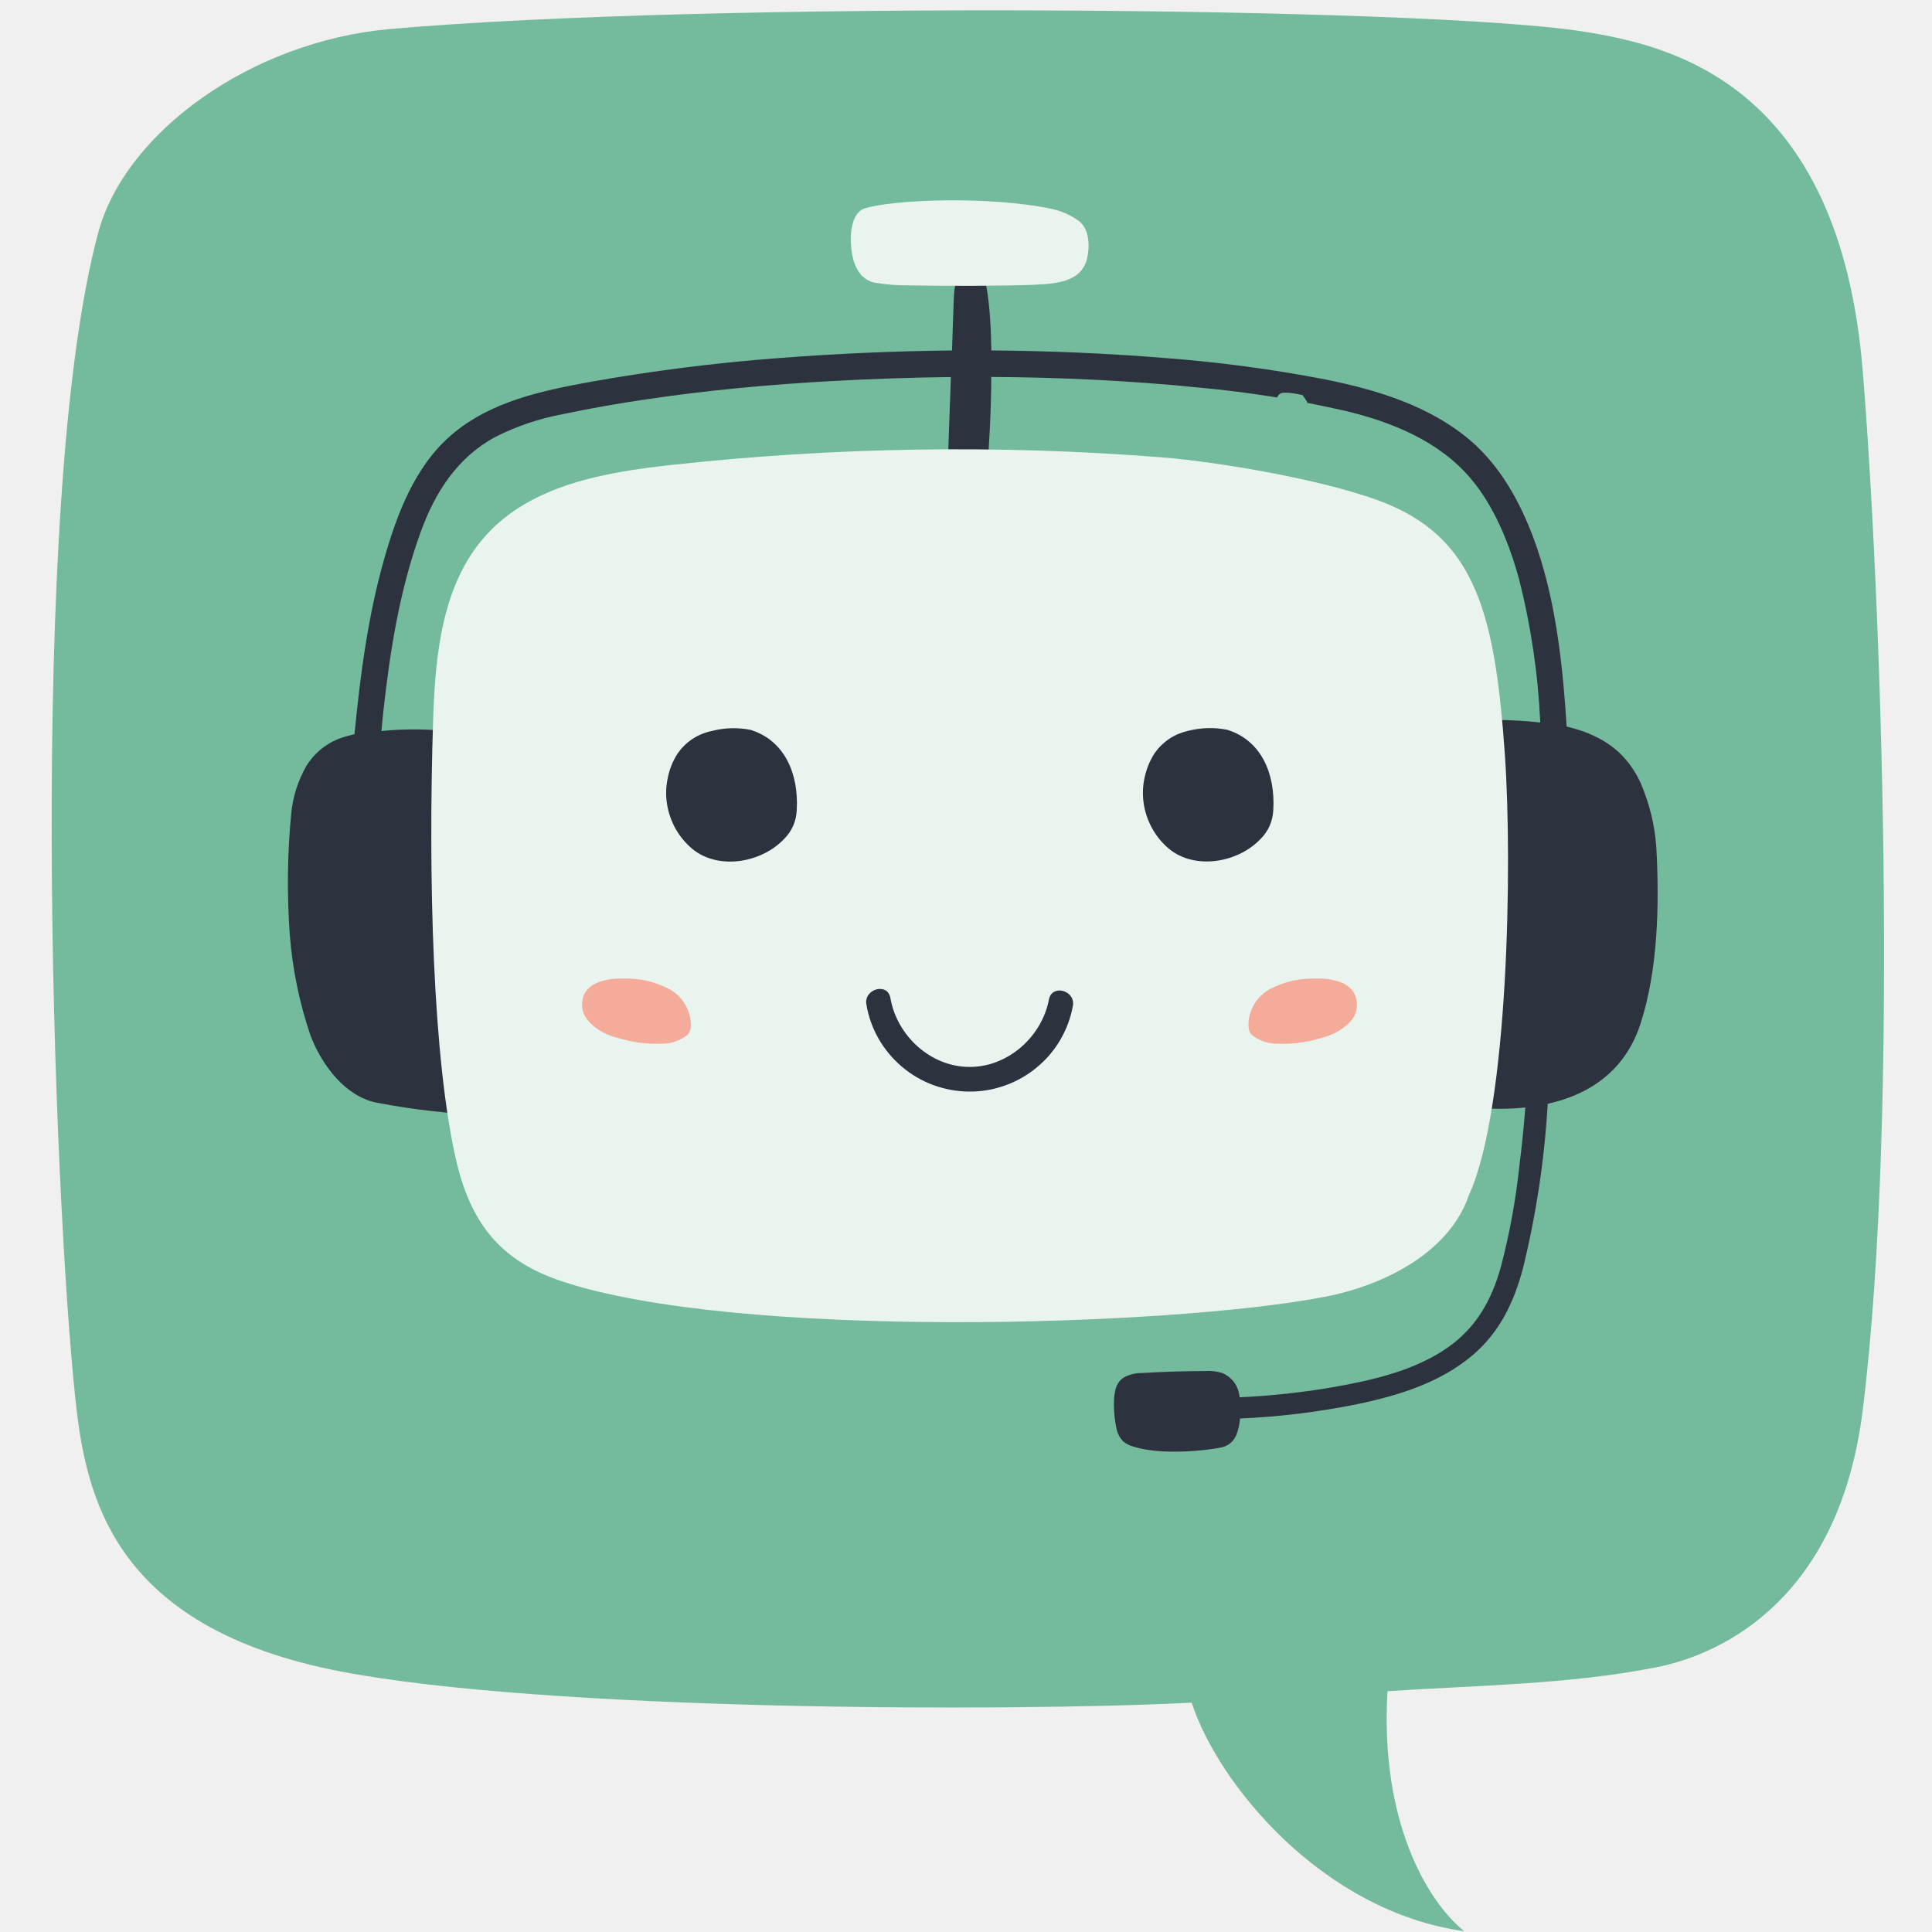
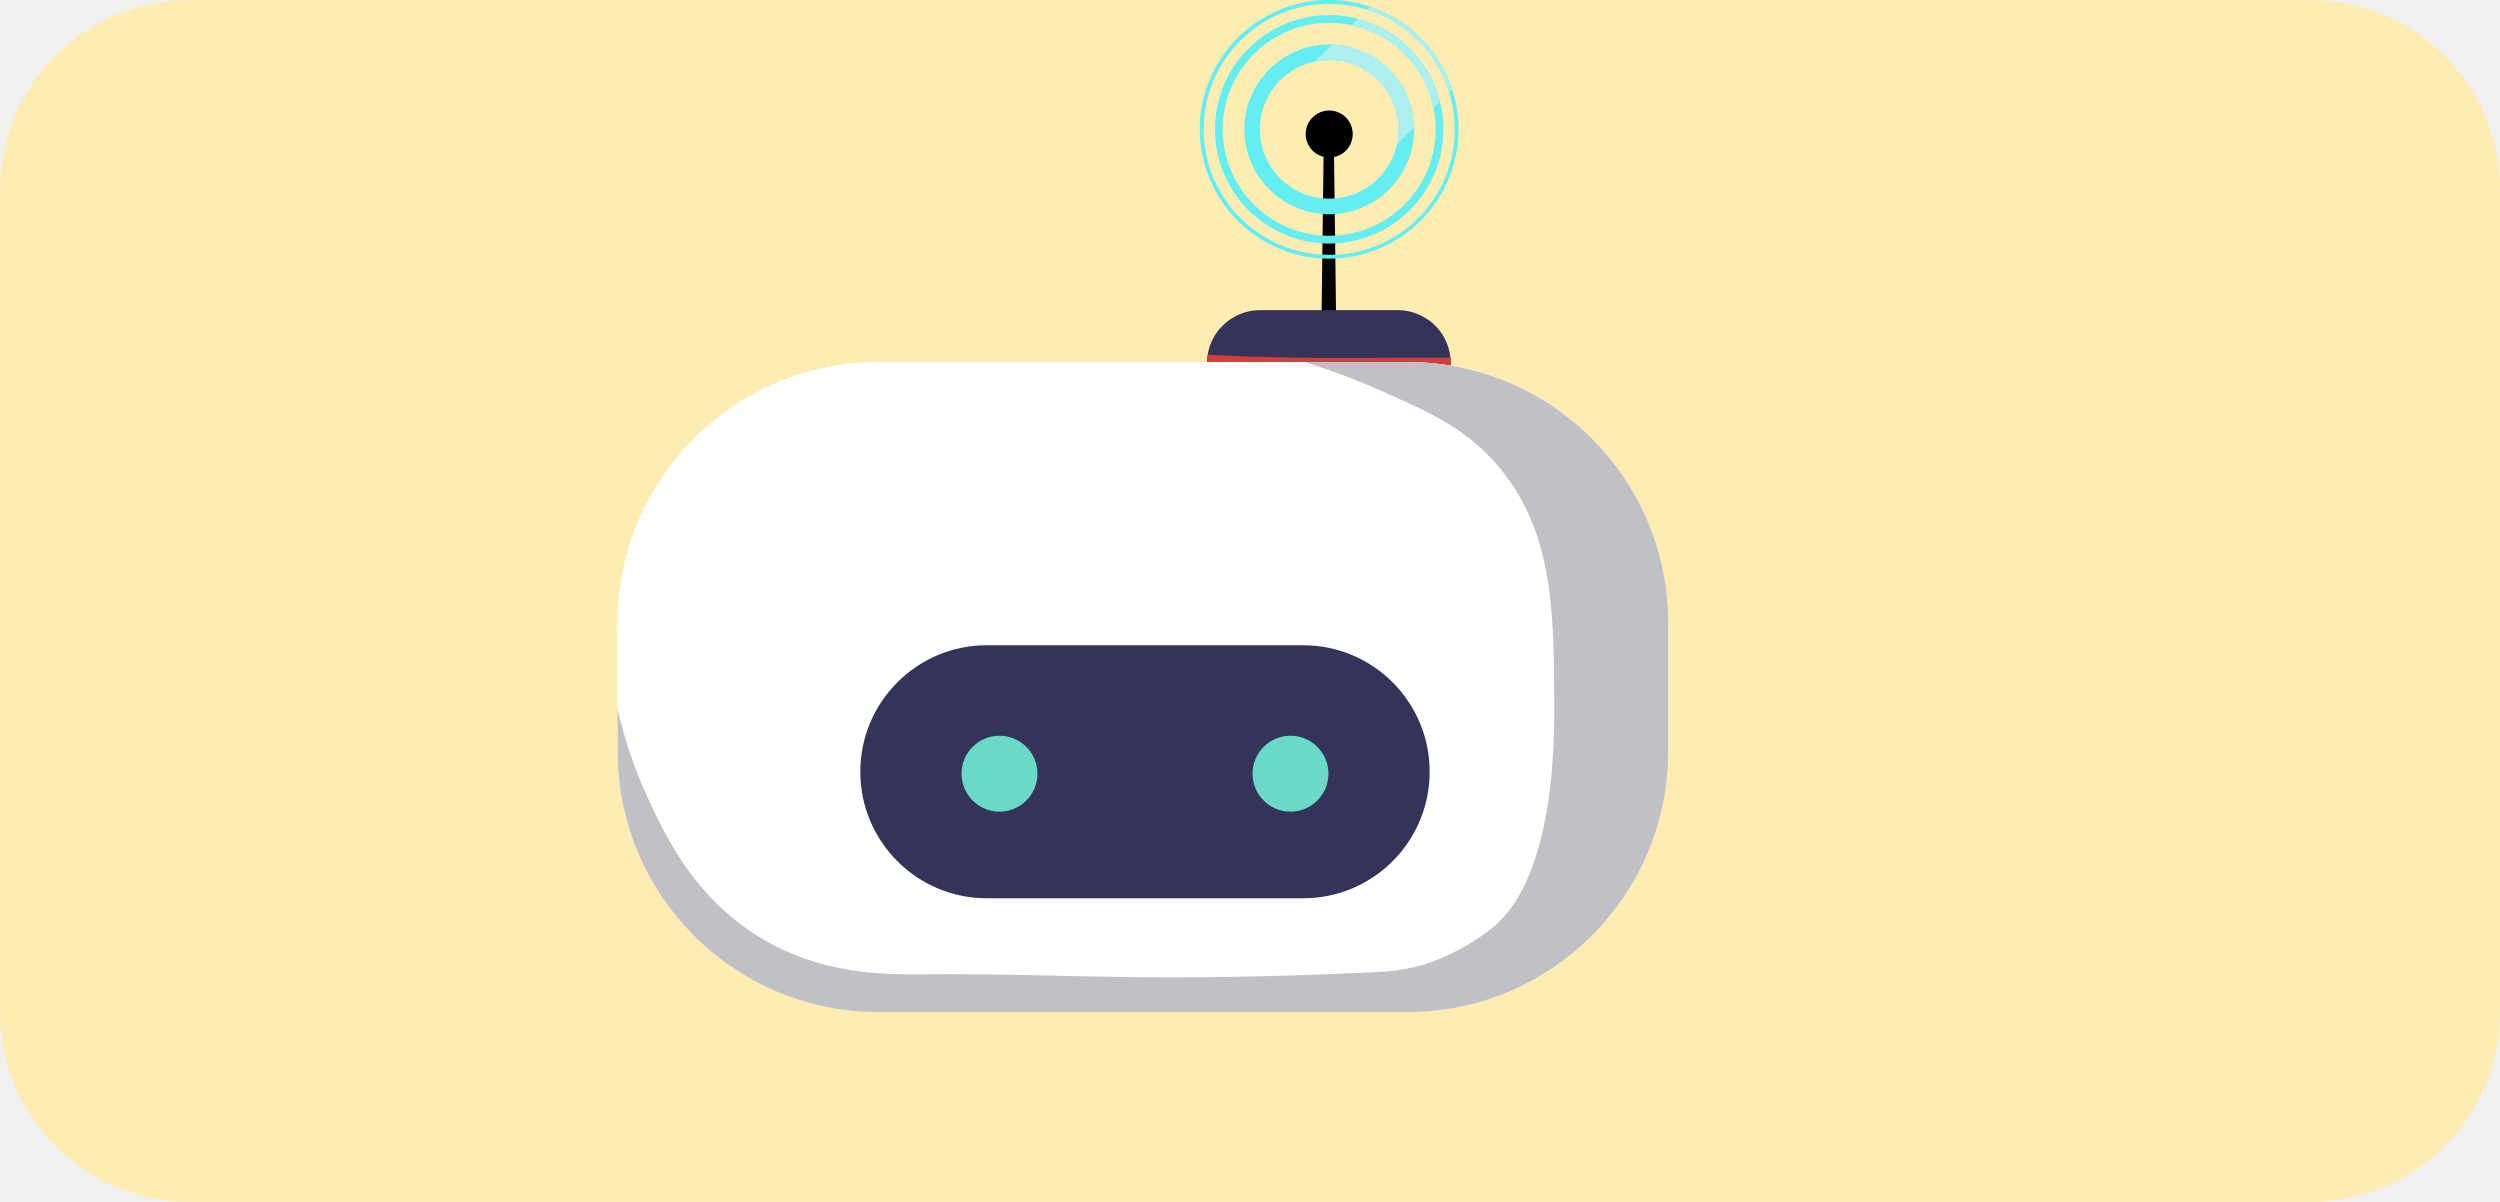
- <svg xmlns="http://www.w3.org/2000/svg" width="100" zoomAndPan="magnify" viewBox="0 0 75 75" height="100" preserveAspectRatio="xMidYMid meet" version="1.0">
-   <defs>
-     <clipPath id="4488bf5819">
-       <path d="M 2 0 L 73.762 0 L 73.762 75 L 2 75 Z M 2 0 " clip-rule="nonzero" />
-     </clipPath>
-     <clipPath id="73d6293775">
-       <path d="M 49.473 15.227 L 50.754 15.227 L 50.754 16.34 L 49.473 16.34 Z M 49.473 15.227 " clip-rule="nonzero" />
-     </clipPath>
-     <clipPath id="2e8cf94a5e">
-       <path d="M 50.75 15.609 C 50.168 16.551 49.629 16.371 49.539 16.191 C 49.406 15.969 49.496 15.43 49.676 15.293 C 49.855 15.16 50.57 15.34 50.57 15.34 " clip-rule="nonzero" />
-     </clipPath>
-   </defs>
-   <g clip-path="url(#4488bf5819)">
-     <path fill="#74ba9c" d="M 3.809 9.047 C 4.855 5.125 9.77 1.605 15.121 1.129 C 27.43 0.039 55.406 0.258 61.496 1.23 C 64.793 1.758 71.395 3.203 72.309 14.379 C 73 22.773 73.766 42.992 72.312 54.734 C 71.418 61.957 66.996 64.195 64.273 64.73 C 60.852 65.398 57.324 65.422 53.863 65.652 C 53.566 70.605 55.344 73.754 56.84 74.969 C 51.324 74.199 47.277 69.238 46.262 66.098 C 38.945 66.465 21.156 66.41 13.23 64.887 C 4.395 63.188 3.332 58.102 2.93 54.34 C 2.082 46.441 1.023 19.441 3.809 9.047 Z M 3.809 9.047 " fill-opacity="1" fill-rule="nonzero" />
-   </g>
-   <path fill="#2d323f" d="M 11.309 31.551 C 11.375 30.898 11.574 30.293 11.898 29.727 C 12.281 29.125 12.82 28.738 13.512 28.566 C 13.586 28.543 13.676 28.523 13.762 28.5 C 13.984 26.219 14.281 23.938 14.906 21.727 C 15.406 19.965 16.094 18.121 17.516 16.891 C 19.039 15.582 21.031 15.168 22.945 14.82 C 25.336 14.395 27.738 14.09 30.156 13.906 C 32.414 13.73 34.684 13.629 36.957 13.605 C 36.977 12.93 37.004 12.254 37.027 11.574 C 37.051 10.898 37.293 9.941 37.836 10.055 C 38.285 10.348 38.457 11.852 38.484 13.605 C 40.727 13.621 42.973 13.715 45.215 13.898 C 47.309 14.055 49.387 14.332 51.449 14.73 C 53.461 15.137 55.496 15.75 57.086 17.105 C 58.246 18.102 59.012 19.492 59.535 20.902 C 60.301 22.973 60.594 25.215 60.762 27.402 C 60.781 27.668 60.797 27.938 60.816 28.203 C 62.406 28.586 63.195 29.348 63.684 30.383 C 64.027 31.176 64.234 32.008 64.297 32.871 C 64.422 35.125 64.363 37.672 63.676 39.766 C 63.164 41.328 61.98 42.43 60.082 42.848 C 59.957 45.004 59.637 47.137 59.121 49.238 C 58.773 50.543 58.23 51.695 57.184 52.594 C 55.922 53.672 54.301 54.172 52.695 54.508 C 51.191 54.812 49.672 55 48.137 55.066 C 48.121 55.285 48.074 55.5 47.996 55.703 C 47.875 55.98 47.664 56.148 47.363 56.199 C 46.848 56.305 45.098 56.504 44.008 56.16 C 43.859 56.121 43.723 56.055 43.602 55.957 C 43.48 55.828 43.398 55.68 43.352 55.508 C 43.262 55.098 43.227 54.684 43.25 54.266 C 43.285 53.91 43.352 53.645 43.641 53.465 C 43.859 53.352 44.09 53.297 44.336 53.301 C 45.148 53.25 45.965 53.227 46.777 53.223 C 47.012 53.207 47.242 53.234 47.465 53.305 C 47.859 53.496 48.078 53.809 48.121 54.242 C 49.359 54.188 50.59 54.051 51.809 53.84 C 53.32 53.57 54.941 53.199 56.215 52.301 C 57.32 51.52 57.906 50.461 58.262 49.188 C 58.602 47.891 58.844 46.578 58.984 45.246 C 59.078 44.5 59.152 43.754 59.215 42.992 C 58.777 43.039 58.34 43.051 57.898 43.039 L 56.523 27.992 C 57.613 27.914 58.703 27.93 59.793 28.047 C 59.707 26.164 59.434 24.309 58.969 22.484 C 58.59 21.094 58.004 19.652 57.098 18.582 C 55.875 17.129 54.031 16.379 52.219 15.949 C 50.355 15.523 48.473 15.223 46.57 15.047 C 43.887 14.777 41.184 14.648 38.48 14.633 C 38.48 15.898 38.402 17.195 38.328 18.203 L 36.789 18.102 C 36.832 16.941 36.871 15.789 36.914 14.637 C 35.367 14.656 33.824 14.707 32.281 14.793 C 29.891 14.926 27.5 15.145 25.133 15.496 C 24.031 15.656 22.934 15.848 21.844 16.078 C 20.926 16.25 20.055 16.543 19.223 16.965 C 17.762 17.754 16.895 19.102 16.34 20.629 C 15.52 22.867 15.145 25.238 14.883 27.602 C 14.855 27.848 14.832 28.121 14.809 28.379 C 15.777 28.281 16.746 28.297 17.715 28.422 L 19.008 43.297 C 17.523 43.246 16.055 43.082 14.598 42.801 C 13.422 42.551 12.531 41.414 12.062 40.223 C 11.625 38.945 11.355 37.633 11.25 36.289 C 11.137 34.707 11.152 33.129 11.309 31.551 Z M 11.309 31.551 " fill-opacity="1" fill-rule="nonzero" />
-   <path fill="#e9f4ef" d="M 17.723 45.109 C 18.336 47.688 19.602 49.004 21.816 49.742 C 28.617 52.004 45.387 51.504 51.418 50.344 C 53.762 49.895 56.273 48.602 57.023 46.395 C 58.562 43.047 58.711 33.52 58.422 29.336 C 58.051 24.016 57.344 21.02 53.891 19.578 C 51.691 18.66 47.266 17.922 45.102 17.754 C 38.742 17.254 32.391 17.355 26.051 18.051 C 23.449 18.336 20.637 18.832 18.879 20.766 C 17.176 22.633 16.902 25.355 16.816 27.875 C 16.617 34.004 16.793 41.137 17.723 45.109 Z M 40.18 11.055 C 38.871 11.102 36.742 11.109 35.262 11.078 C 34.812 11.082 34.371 11.043 33.93 10.969 C 33.324 10.82 33.098 10.223 33.043 9.59 C 32.992 9.113 33.043 8.297 33.539 8.098 C 34.695 7.73 38.438 7.613 40.77 8.098 C 41.172 8.176 41.535 8.332 41.871 8.57 C 42.285 8.871 42.316 9.539 42.199 10.039 C 41.992 10.895 41.121 11.016 40.18 11.051 Z M 40.18 11.055 " fill-opacity="1" fill-rule="nonzero" />
-   <path fill="#2d323f" d="M 33.633 38.992 C 33.711 39.465 33.871 39.906 34.105 40.32 C 34.344 40.734 34.645 41.098 35.008 41.406 C 35.371 41.715 35.777 41.953 36.227 42.121 C 36.676 42.285 37.137 42.371 37.617 42.375 C 38.094 42.379 38.559 42.301 39.008 42.141 C 39.461 41.98 39.871 41.75 40.238 41.445 C 40.609 41.141 40.914 40.785 41.156 40.375 C 41.398 39.961 41.562 39.523 41.648 39.055 C 41.766 38.445 40.832 38.188 40.719 38.805 C 40.441 40.25 39.121 41.434 37.617 41.418 C 36.109 41.406 34.816 40.195 34.566 38.746 C 34.461 38.125 33.527 38.387 33.633 38.992 Z M 46.137 28.367 C 46.633 28.246 47.133 28.23 47.633 28.328 C 48.965 28.734 49.508 30.039 49.43 31.43 C 49.41 31.875 49.246 32.258 48.93 32.574 C 48.035 33.508 46.371 33.773 45.379 32.949 C 45.113 32.727 44.895 32.461 44.727 32.156 C 44.559 31.855 44.449 31.531 44.398 31.188 C 44.348 30.844 44.359 30.504 44.438 30.164 C 44.512 29.824 44.645 29.512 44.832 29.223 C 45.16 28.773 45.598 28.488 46.137 28.367 Z M 26.316 29.234 C 26.645 28.781 27.086 28.492 27.637 28.375 C 28.133 28.25 28.633 28.234 29.133 28.332 C 30.465 28.742 31.008 30.047 30.93 31.434 C 30.914 31.879 30.746 32.262 30.43 32.578 C 29.535 33.512 27.871 33.777 26.875 32.953 C 26.609 32.73 26.395 32.469 26.223 32.168 C 26.055 31.863 25.945 31.543 25.891 31.199 C 25.84 30.859 25.852 30.52 25.926 30.18 C 25.996 29.84 26.125 29.527 26.316 29.234 Z M 26.316 29.234 " fill-opacity="1" fill-rule="nonzero" />
-   <path fill="#f4ab9a" d="M 22.945 39.742 C 23.238 40.016 23.582 40.199 23.977 40.289 C 24.516 40.457 25.07 40.535 25.633 40.516 C 26.027 40.527 26.379 40.414 26.691 40.172 C 26.762 40.09 26.805 40 26.816 39.891 C 26.832 39.582 26.766 39.297 26.617 39.027 C 26.469 38.758 26.258 38.547 25.984 38.398 C 25.441 38.113 24.859 37.977 24.242 37.988 C 23.629 37.969 22.879 38.09 22.652 38.66 C 22.523 39.082 22.621 39.441 22.945 39.742 Z M 49.297 38.398 C 49.84 38.113 50.418 37.977 51.027 37.988 C 51.645 37.969 52.395 38.09 52.617 38.66 C 52.75 39.078 52.66 39.438 52.34 39.742 C 52.043 40.016 51.699 40.195 51.305 40.289 C 50.766 40.457 50.215 40.535 49.648 40.516 C 49.254 40.527 48.902 40.414 48.59 40.172 C 48.52 40.094 48.477 40 48.469 39.891 C 48.449 39.582 48.516 39.297 48.664 39.027 C 48.816 38.758 49.027 38.547 49.297 38.398 Z M 49.297 38.398 " fill-opacity="1" fill-rule="nonzero" />
-   <g clip-path="url(#73d6293775)">
-     <g clip-path="url(#2e8cf94a5e)">
-       <path fill="#74ba9c" d="M 47.746 13.5 L 52.594 13.5 L 52.594 18.254 L 47.746 18.254 Z M 47.746 13.5 " fill-opacity="1" fill-rule="nonzero" />
+ <svg xmlns="http://www.w3.org/2000/svg" viewBox="0 0 197.6 95" preserveAspectRatio="xMidYMid meet">
+   <style>
+     @keyframes robotMoves {
+       from { transform: translateY(0); }
+       to   { transform: translateY(8px); }
+     }
+     @keyframes eyesBlink {
+       10% { transform: scaleY(1); }
+       11%,12% { transform: scaleY(0); }
+       13% { transform: scaleY(1); }
+     }
+     @keyframes eyesMoves {
+       10% { transform: translateX(0); }
+       13% { transform: translateX(-12px); }
+       30% { transform: translateX(-12px); }
+       33% { transform: translateX(12px); }
+       45% { transform: translateX(12px); }
+       47% { transform: translateX(0); }
+     }
+     @keyframes antennaMoves {
+       10% { transform: translateX(0); }
+       13% { transform: translateX(2px); }
+       30% { transform: translateX(2px); }
+       33% { transform: translateX(-16px); }
+       45% { transform: translateX(-16px); }
+       47% { transform: translateX(0); }
+     }
+ 
+     .robot {
+       animation: robotMoves 2s ease-in-out alternate infinite;
+     }
+     .robot-eyes &gt; circle {
+       transform-box: fill-box;
+       transform-origin: center center;
+       animation: eyesBlink 2s linear alternate infinite;
+     }
+     .robot:hover .robot-eyes {
+       animation: eyesMoves 5s linear alternate infinite;
+     }
+     .robot:hover .robot-antenna {
+       animation: antennaMoves 5s linear alternate infinite;
+     }
+     .robot:hover {
+       animation-play-state: paused;
+     }
+   </style>
+   <rect x="0" y="0" width="197.6" height="95" rx="15" ry="15" fill="#FFECB3" />
+   <g class="robot">
+     <g class="robot-head">
+       <g class="robot-antenna">
+         <path d="M119.676,25.811a1.857,1.857,0,1,0-2.303,1.801l-.289,22.732h1.406l-.289-22.715A1.857,1.857,0,0,0,119.676,25.811Z" transform="translate(-12.758 -15.217)" />
+         <path d="M127.411,43.904a4.186,4.186,0,0,1-4.174,4.174H112.345a4.168,4.168,0,0,1-3.133-6.924c.06-.068.122-.134.186-.198a4.162,4.162,0,0,1,2.948-1.226h10.893a4.185,4.185,0,0,1,4.154,3.764C127.404,43.63,127.411,43.766,127.411,43.904Z" transform="translate(-12.758 -15.217)" fill="#34345b" />
+         <path d="M127.411,43.904a4.186,4.186,0,0,1-4.174,4.174H112.345a4.168,4.168,0,0,1-3.133-6.924,1.787,1.787,0,0,0,.277,1.264c.399.541,1.098.633,2.522.721,2.438.15,4.036.101,6.125.09,3.212-.016,4.819-.024,4.954,0a1.903,1.903,0,0,0,.72,0,2.561,2.561,0,0,0,1.352-.901,2.739,2.739,0,0,0,.486-1.828A4.177,4.177,0,0,1,127.411,43.904Z" transform="translate(-12.758 -15.217)" fill="#34345b" fill-opacity="0.6" />
+         <path d="M127.411,43.904a4.186,4.186,0,0,1-4.174,4.174H112.345a4.174,4.174,0,0,1-4.124-4.816c1.019.05,2.236.104,3.609.147.553.017,2.179.067,4.504.09,2.024.021,3.225.008,5.224,0,1.45-.006,3.43-.011,5.834-.005C127.404,43.63,127.411,43.766,127.411,43.904Z" transform="translate(-12.758 -15.217)" fill="#d33d3d" />
+         <path d="M117.819,35.355a9.915,9.915,0,1,1,9.915-9.915A9.877,9.877,0,0,1,117.819,35.355Zm9.723-13.079a10.228,10.228,0,1,0,.5,3.164A10.277,10.277,0,0,0,127.542,22.276Z" transform="translate(-12.758 -15.217)" fill="#64eef2" />
+         <path d="M117.819,33.85a8.414,8.414,0,1,1,8.414-8.41A8.427,8.427,0,0,1,117.819,33.85Zm8.756-10.607a9.03,9.03,0,1,0,.271,2.198A9.061,9.061,0,0,0,126.575,23.243Z" transform="translate(-12.758 -15.217)" fill="#64eef2" />
+         <path d="M119.035,30.782a5.478,5.478,0,1,1,4.262-5.342,5.468,5.468,0,0,1-4.262,5.342Zm5.494-5.493a6.719,6.719,0,0,0-6.494-6.557c-.071-.003-.143-.004-.216-.004a6.72,6.72,0,0,0-6.712,6.712c0,.073.001.144.004.216a6.719,6.719,0,0,0,6.557,6.494c.049.002.1.003.151.003a6.721,6.721,0,0,0,6.713-6.713Z" transform="translate(-12.758 -15.217)" fill="#64eef2" />
+         <path d="M124.529,25.289l-1.367,1.367a5.479,5.479,0,0,0-6.474-6.576l1.347-1.348A6.719,6.719,0,0,1,124.529,25.289Z" transform="translate(-12.758 -15.217)" fill="#abefef" />
+         <path d="M126.575,23.243l-.515.515a8.436,8.436,0,0,0-6.504-6.546l.514-.514A9.061,9.061,0,0,1,126.575,23.243Z" transform="translate(-12.758 -15.217)" fill="#abefef" />
+         <path d="M127.542,22.276l-.247.247a9.956,9.956,0,0,0-6.507-6.543l.244-.246A10.276,10.276,0,0,1,127.542,22.276Z" transform="translate(-12.758 -15.217)" fill="#abefef" />
+       </g>
+       <path d="M144.614,64.392v10.262a20.621,20.621,0,0,1-20.561,20.562H82.132a20.621,20.621,0,0,1-20.561-20.562V64.392a20.621,20.621,0,0,1,20.561-20.561h41.922A20.621,20.621,0,0,1,144.614,64.392Z" transform="translate(-12.758 -15.217)" fill="#fff" />
+       <path d="M144.614,64.392v10.262a20.621,20.621,0,0,1-20.561,20.562H82.132a20.621,20.621,0,0,1-20.561-20.562v-3.39a35.964,35.964,0,0,0,2.342,6.911c1.411,3.085,3.695,7.912,8.826,11.079,4.924,3.038,9.953,2.995,13.06,2.972,11.959-.086,17.193.702,35.847-.18a15.017,15.017,0,0,0,3.783-.63,17.333,17.333,0,0,0,5.314-2.882c4.944-4.091,4.881-14.857,4.863-18.013-.041-7.115-.079-13.472-4.593-18.644-2.474-2.834-5.177-4.034-9.277-5.854a51.732,51.732,0,0,0-5.872-2.189h8.188A20.621,20.621,0,0,1,144.614,64.392Z" transform="translate(-12.758 -15.217)" fill="#c0c0c7" />
+       <g class="robot-eyes">
+         <rect x="68" y="51" width="45" height="20" rx="10" fill="#34345B" />
+         <circle cx="79" cy="61.152" r="3" fill="#6bd9c8" />
+         <circle cx="102" cy="61.152" r="3" fill="#6bd9c8" />
+       </g>
    </g>
  </g>
</svg>
